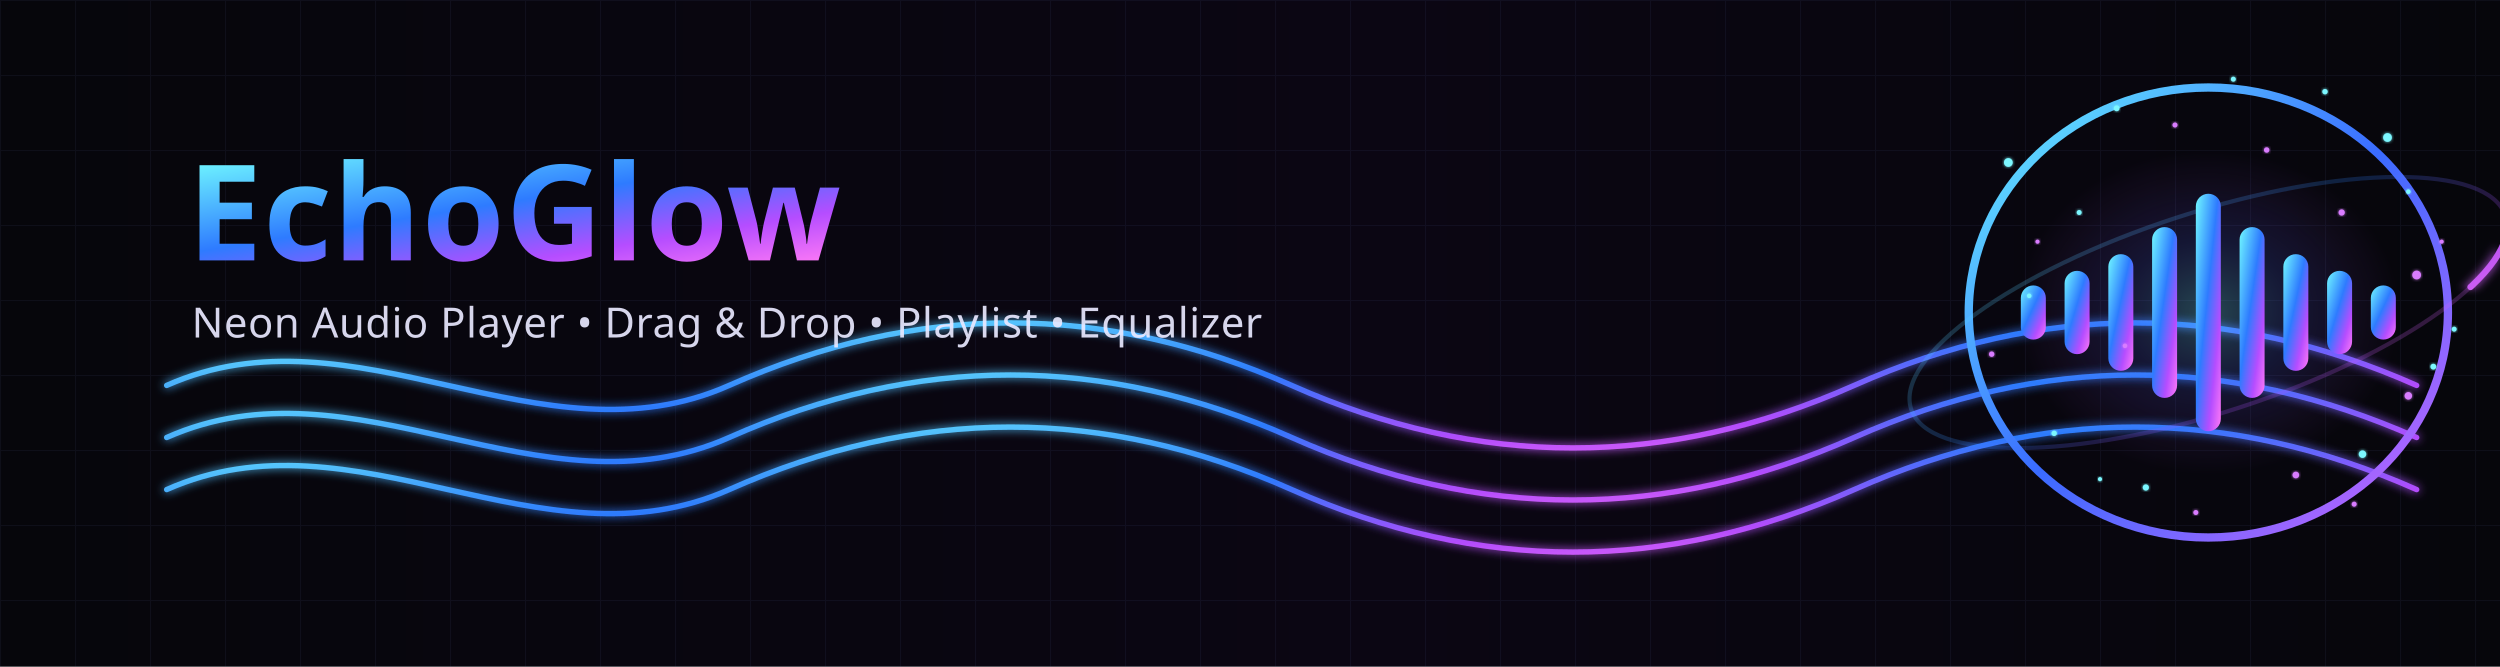
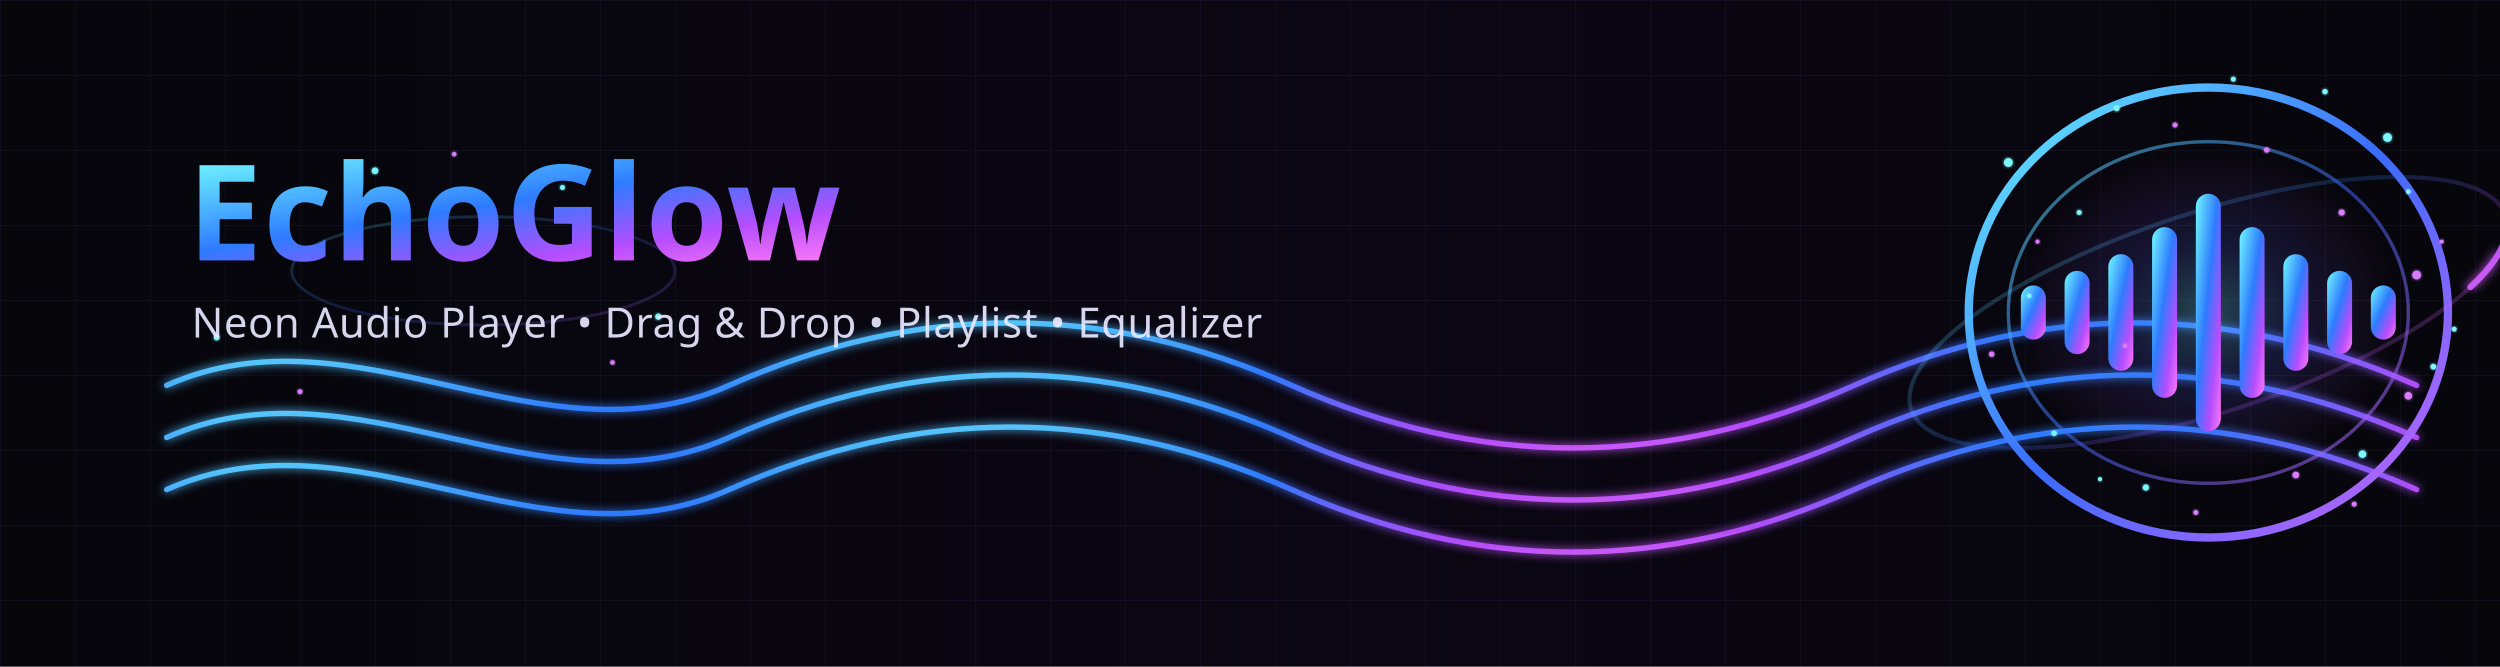
<svg xmlns="http://www.w3.org/2000/svg" viewBox="0 0 1200 320" role="img" aria-label="EchoGlow banner">
  <defs>
    <style>
      @font-face {
        font-family: 'Space Grotesk';
        font-style: normal;
        font-weight: 400 700;
        src: url('https://fonts.gstatic.com/s/spacegrotesk/v17/V8mDoQDjQSkFtoMM3T6r8E7mPbF4Cw.woff2') format('woff2');
      }
    </style>
    <linearGradient id="bg" x1="0" y1="0" x2="1" y2="0">
      <stop offset="0" stop-color="#06060b" />
      <stop offset="0.55" stop-color="#0b0613" />
      <stop offset="1" stop-color="#06060b" />
    </linearGradient>
    <linearGradient id="neonStroke" x1="0" y1="0" x2="1" y2="1">
      <stop offset="0" stop-color="#70f8ff" />
      <stop offset="0.45" stop-color="#2e7bff" />
      <stop offset="0.75" stop-color="#b54dff" />
      <stop offset="1" stop-color="#ff7af6" />
    </linearGradient>
    <linearGradient id="ringGrad" x1="0" y1="0" x2="1" y2="1">
      <stop offset="0" stop-color="#67f8ff" />
      <stop offset="0.5" stop-color="#3a6bff" />
      <stop offset="1" stop-color="#cf63ff" />
    </linearGradient>
    <radialGradient id="bassGlow" cx="50%" cy="50%" r="50%">
      <stop offset="0" stop-color="rgba(120,247,255,0.28)" />
      <stop offset="0.45" stop-color="rgba(88,108,255,0.16)" />
      <stop offset="1" stop-color="rgba(181,77,255,0)" />
    </radialGradient>
    <filter id="miniGlow" x="-20%" y="-20%" width="140%" height="140%">
      <feGaussianBlur stdDeviation="0.9" result="blur" />
      <feMerge>
        <feMergeNode in="blur" />
        <feMergeNode in="SourceGraphic" />
      </feMerge>
    </filter>
    <filter id="waveGlowStrong" x="-30%" y="-30%" width="160%" height="160%">
      <feGaussianBlur stdDeviation="2.2" result="blur" />
      <feMerge>
        <feMergeNode in="blur" />
        <feMergeNode in="SourceGraphic" />
      </feMerge>
    </filter>
    <filter id="trailGlow" x="-40%" y="-40%" width="180%" height="180%">
      <feGaussianBlur stdDeviation="2.2" result="blur" />
      <feMerge>
        <feMergeNode in="blur" />
        <feMergeNode in="SourceGraphic" />
      </feMerge>
    </filter>
    <pattern id="grid" width="36" height="36" patternUnits="userSpaceOnUse">
      <path d="M 36 0 L 0 0 0 36" fill="none" stroke="rgba(140,150,255,0.06)" stroke-width="1" />
    </pattern>
    <style>
      .title {
        font-family: 'Space Grotesk', system-ui, sans-serif;
        font-weight: 700;
        font-size: 64px;
        line-height: 1.1;
        letter-spacing: .6px;
        animation: glow 5s infinite ease-in-out;
      }

      @keyframes glow {
        0%,100% { opacity:.92; }
        50% { opacity:1; }
      }

      .sub {
        font-family: 'Space Grotesk', system-ui, sans-serif;
        font-weight: 500;
        font-size: 20px;
        line-height: 1.2;
        opacity:.92;
        letter-spacing:.3px;
      }

      .wave {
        fill:none;
        stroke:url(#neonStroke);
        stroke-width:2.6;
        stroke-linecap:round;
        opacity:.98;
      }

      @keyframes drift{
        0%   { transform:translateX(-8px); opacity:.72; }
        50%  { opacity:1; }
        100% { transform:translateX(8px); opacity:.72; }
      }

      .w1 { animation: drift 6s infinite alternate ease-in-out; }
      .w2 { animation: drift 7s infinite alternate ease-in-out; }
      .w3 { animation: drift 8s infinite alternate ease-in-out; }

      .bar{
        fill:url(#neonStroke);
        transform-box: fill-box;
        transform-origin:center;
      }

      .b1{animation:waveEq 4.8s infinite ease-in-out}
      .b2{animation:waveEq 4.8s infinite ease-in-out -.3s}
      .b3{animation:waveEq 4.8s infinite ease-in-out -.6s}
      .b4{animation:waveEq 4.8s infinite ease-in-out -.9s}
      .b5{animation:waveEq 4.8s infinite ease-in-out -1.2s}
      .b6{animation:waveEq 4.8s infinite ease-in-out -1.5s}
      .b7{animation:waveEq 4.8s infinite ease-in-out -1.8s}
      .b8{animation:waveEq 4.8s infinite ease-in-out -2.1s}
      .b9{animation:waveEq 4.8s infinite ease-in-out -2.4s}

      @keyframes waveEq{
        0%,100%{transform:scaleY(.95)}
        50%{transform:scaleY(1.18)}
      }

      .orbitBase{
        fill:none;
        stroke:url(#neonStroke);
        stroke-width:2;
        opacity:.22;
      }

      .orbitTrail{
        fill:none;
        stroke:url(#neonStroke);
        stroke-width:3;
        stroke-linecap:round;
        stroke-dasharray:40 900;
        animation:trail 4s linear infinite;
        filter:url(#trailGlow);
        opacity:.95;
      }

      .orbitTrail2{
        fill:none;
        stroke:url(#ringGrad);
        stroke-width:2;
        stroke-linecap:round;
        stroke-dasharray:18 900;
        stroke-dashoffset:220;
        animation:trail2 6.2s linear infinite;
        filter:url(#trailGlow);
        opacity:.7;
      }

      @keyframes trail{
        to{stroke-dashoffset:-1000}
      }

      @keyframes trail2{
        to{stroke-dashoffset:-760}
      }

+       .pulseRing{
+         fill:none;
+         stroke:url(#ringGrad);
+         stroke-width:1.6;
+         opacity:.22;
+         transform-box: fill-box;
+         transform-origin:center;
+         animation:pulseRing 4.8s infinite ease-out;
+       }
+ 
+       .pr1{animation-delay:0s;}
+       .pr2{animation-delay:1.2s;}
+       .pr3{animation-delay:2.4s;}
+ 
+       @keyframes pulseRing{
+         0%{transform:scale(.82); opacity:0;}
+         24%{opacity:.34;}
+         62%{opacity:.12;}
+         100%{transform:scale(1.22); opacity:0;}
+       }
+ 
+       .leftPulse{
+         fill:none;
+         stroke:url(#ringGrad);
+         stroke-width:1.4;
+         opacity:.2;
+         transform-box: fill-box;
+         transform-origin:center;
+         animation:leftPulse 4.4s infinite ease-out;
+       }
+ 
+       @keyframes leftPulse{
+         0%{transform:scale(.88); opacity:0;}
+         30%{opacity:.26;}
+         100%{transform:scale(1.16); opacity:0;}
+       }
+ 
      .spark{
        animation:twinkle 4s infinite ease-in-out;
        filter:url(#miniGlow);
      }

      .spark2{
        animation:twinkle 5.2s infinite ease-in-out;
        filter:url(#miniGlow);
      }

      .spark3{
        animation:twinkle 4.6s infinite ease-in-out;
        filter:url(#miniGlow);
      }

      @keyframes twinkle{
        0%,100%{opacity:.14; transform:scale(.9)}
        50%{opacity:.9; transform:scale(1.18)}
      }

      .s1{animation-delay:-.2s;}
      .s2{animation-delay:-.9s;}
      .s3{animation-delay:-1.4s;}
      .s4{animation-delay:-.5s;}
      .s5{animation-delay:-1.8s;}
      .s6{animation-delay:-.7s;}
      .s7{animation-delay:-1.1s;}
      .s8{animation-delay:-.35s;}
      .s9{animation-delay:-1.6s;}
      .s10{animation-delay:-.8s;}
      .s11{animation-delay:-1.9s;}
      .s12{animation-delay:-.6s;}
      .s13{animation-delay:-1.2s;}
      .s14{animation-delay:-.95s;}
      .s15{animation-delay:-1.45s;}
      .s16{animation-delay:-.75s;}
      .s17{animation-delay:-.45s;}
      .s18{animation-delay:-1.05s;}
      .s19{animation-delay:-.55s;}
      .s20{animation-delay:-.25s;}
      .s21{animation-delay:-1.65s;}
      .s22{animation-delay:-.95s;}
      .s23{animation-delay:-1.25s;}
      .s24{animation-delay:-.85s;}
      .s25{animation-delay:-1.35s;}
      .s26{animation-delay:-.4s;}
    </style>
  </defs>
  <rect width="1200" height="320" fill="url(#bg)" />
  <rect width="1200" height="320" fill="url(#grid)" />
  <g filter="url(#waveGlowStrong)">
    <path class="wave w1" d="M80 210 C 170 170,260 250,350 210 S530 170,620 210 S800 250,890 210 S1070 170,1160 210" />
    <path class="wave w2" d="M80 235 C 170 195,260 275,350 235 S530 195,620 235 S800 275,890 235 S1070 195,1160 235" />
    <path class="wave w3" d="M80 185 C 170 145,260 225,350 185 S530 145,620 185 S800 225,890 185 S1070 145,1160 185" />
  </g>
+   <g transform="translate(62 56)">
+     <ellipse class="leftPulse" cx="170" cy="74" rx="92" ry="26" />
+     <g fill="#7cf7ff">
+       <circle class="spark s4" cx="42" cy="106" r="1.4" />
+       <circle class="spark2 s8" cx="118" cy="26" r="1.6" />
+       <circle class="spark3 s12" cx="208" cy="34" r="1.2" />
+       <circle class="spark s19" cx="254" cy="96" r="1.5" />
+     </g>
+     <g fill="#d97cff">
+       <circle class="spark2 s3" cx="82" cy="132" r="1.2" />
+       <circle class="spark3 s16" cx="156" cy="18" r="1.1" />
+       <circle class="spark s21" cx="232" cy="118" r="1.1" />
+     </g>
+   </g>
  <g transform="translate(920 20)">
    <ellipse cx="140" cy="130" rx="115" ry="108" fill="none" stroke="url(#ringGrad)" stroke-width="4" />
    <ellipse class="orbitBase" cx="140" cy="130" rx="150" ry="48" transform="rotate(-18 140 130)" />
    <ellipse class="orbitTrail" cx="140" cy="130" rx="150" ry="48" transform="rotate(-18 140 130)" />
    <ellipse class="orbitTrail2" cx="140" cy="130" rx="150" ry="48" transform="rotate(-18 140 130)" />
    <ellipse cx="140" cy="130" rx="92" ry="78" fill="url(#bassGlow)" />
+     <ellipse class="pulseRing pr1" cx="140" cy="130" rx="96" ry="82" />
+     <ellipse class="pulseRing pr2" cx="140" cy="130" rx="96" ry="82" />
+     <ellipse class="pulseRing pr3" cx="140" cy="130" rx="96" ry="82" />
    <g>
      <rect class="bar b1" x="50" y="117" width="12" height="26" rx="6" />
      <rect class="bar b2" x="71" y="110" width="12" height="40" rx="6" />
      <rect class="bar b3" x="92" y="102" width="12" height="56" rx="6" />
      <rect class="bar b4" x="113" y="89" width="12" height="82" rx="6" />
      <rect class="bar b5" x="134" y="73" width="12" height="114" rx="6" />
      <rect class="bar b6" x="155" y="89" width="12" height="82" rx="6" />
      <rect class="bar b7" x="176" y="102" width="12" height="56" rx="6" />
      <rect class="bar b8" x="197" y="110" width="12" height="40" rx="6" />
      <rect class="bar b9" x="218" y="117" width="12" height="26" rx="6" />
    </g>
    <g fill="#7cf7ff">
      <circle class="spark2 s1" cx="44" cy="58" r="2.1" />
      <circle class="spark s2" cx="78" cy="82" r="1.2" />
      <circle class="spark2 s3" cx="96" cy="32" r="1.4" />
      <circle class="spark3 s4" cx="110" cy="214" r="1.5" />
      <circle class="spark s5" cx="66" cy="188" r="1.3" />
      <circle class="spark3 s6" cx="196" cy="24" r="1.3" />
      <circle class="spark s7" cx="214" cy="198" r="1.8" />
      <circle class="spark2 s8" cx="226" cy="46" r="2.1" />
      <circle class="spark s9" cx="258" cy="138" r="1.2" />
      <circle class="spark2 s10" cx="54" cy="122" r="1.1" />
      <circle class="spark s11" cx="88" cy="210" r="1.0" />
      <circle class="spark3 s12" cx="152" cy="18" r="1.2" />
      <circle class="spark s13" cx="236" cy="72" r="1.1" />
      <circle class="spark2 s14" cx="248" cy="156" r="1.4" />
    </g>
    <g fill="#d97cff">
      <circle class="spark2 s15" cx="36" cy="150" r="1.3" />
      <circle class="spark3 s16" cx="124" cy="40" r="1.2" />
      <circle class="spark2 s17" cx="182" cy="208" r="1.6" />
      <circle class="spark3 s18" cx="204" cy="82" r="1.5" />
      <circle class="spark s19" cx="236" cy="170" r="1.8" />
      <circle class="spark2 s20" cx="240" cy="112" r="2.1" />
      <circle class="spark s21" cx="58" cy="96" r="1.0" />
      <circle class="spark3 s22" cx="100" cy="146" r="1.1" />
      <circle class="spark2 s23" cx="168" cy="52" r="1.3" />
      <circle class="spark s24" cx="210" cy="222" r="1.2" />
      <circle class="spark3 s25" cx="252" cy="96" r="1.0" />
      <circle class="spark2 s26" cx="134" cy="226" r="1.2" />
    </g>
  </g>
  <text x="90" y="125" fill="url(#neonStroke)" class="title">EchoGlow</text>
  <text x="92" y="162" fill="#e8e8ff" class="sub">
    Neon Audio Player • Drag &amp; Drop • Playlist • Equalizer
  </text>
</svg>
